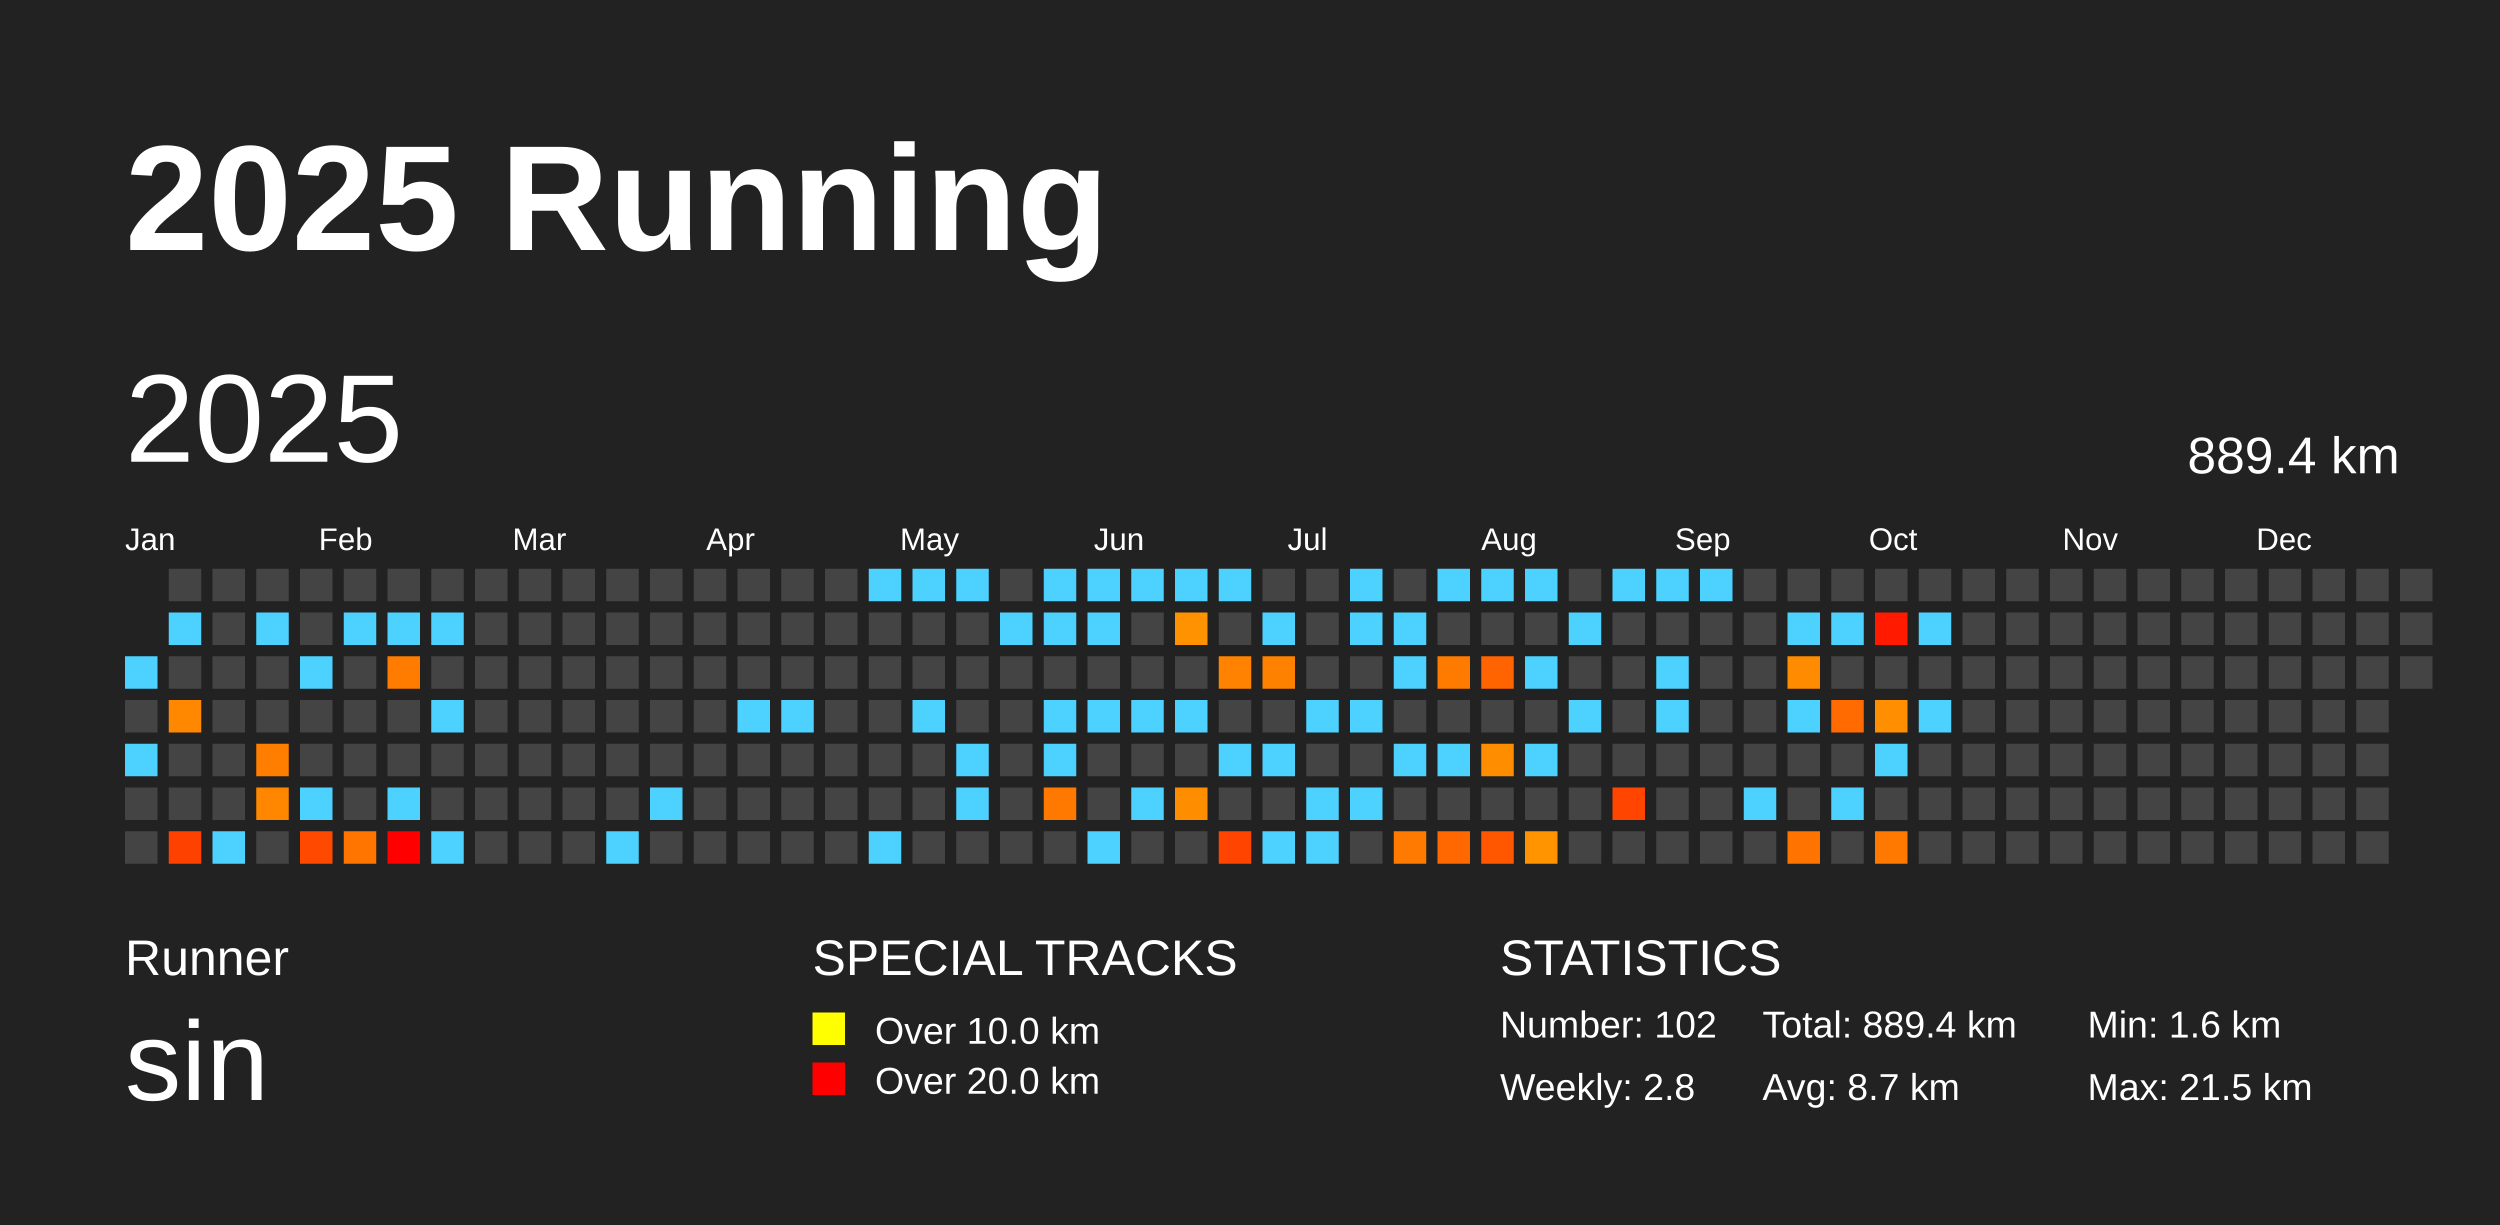
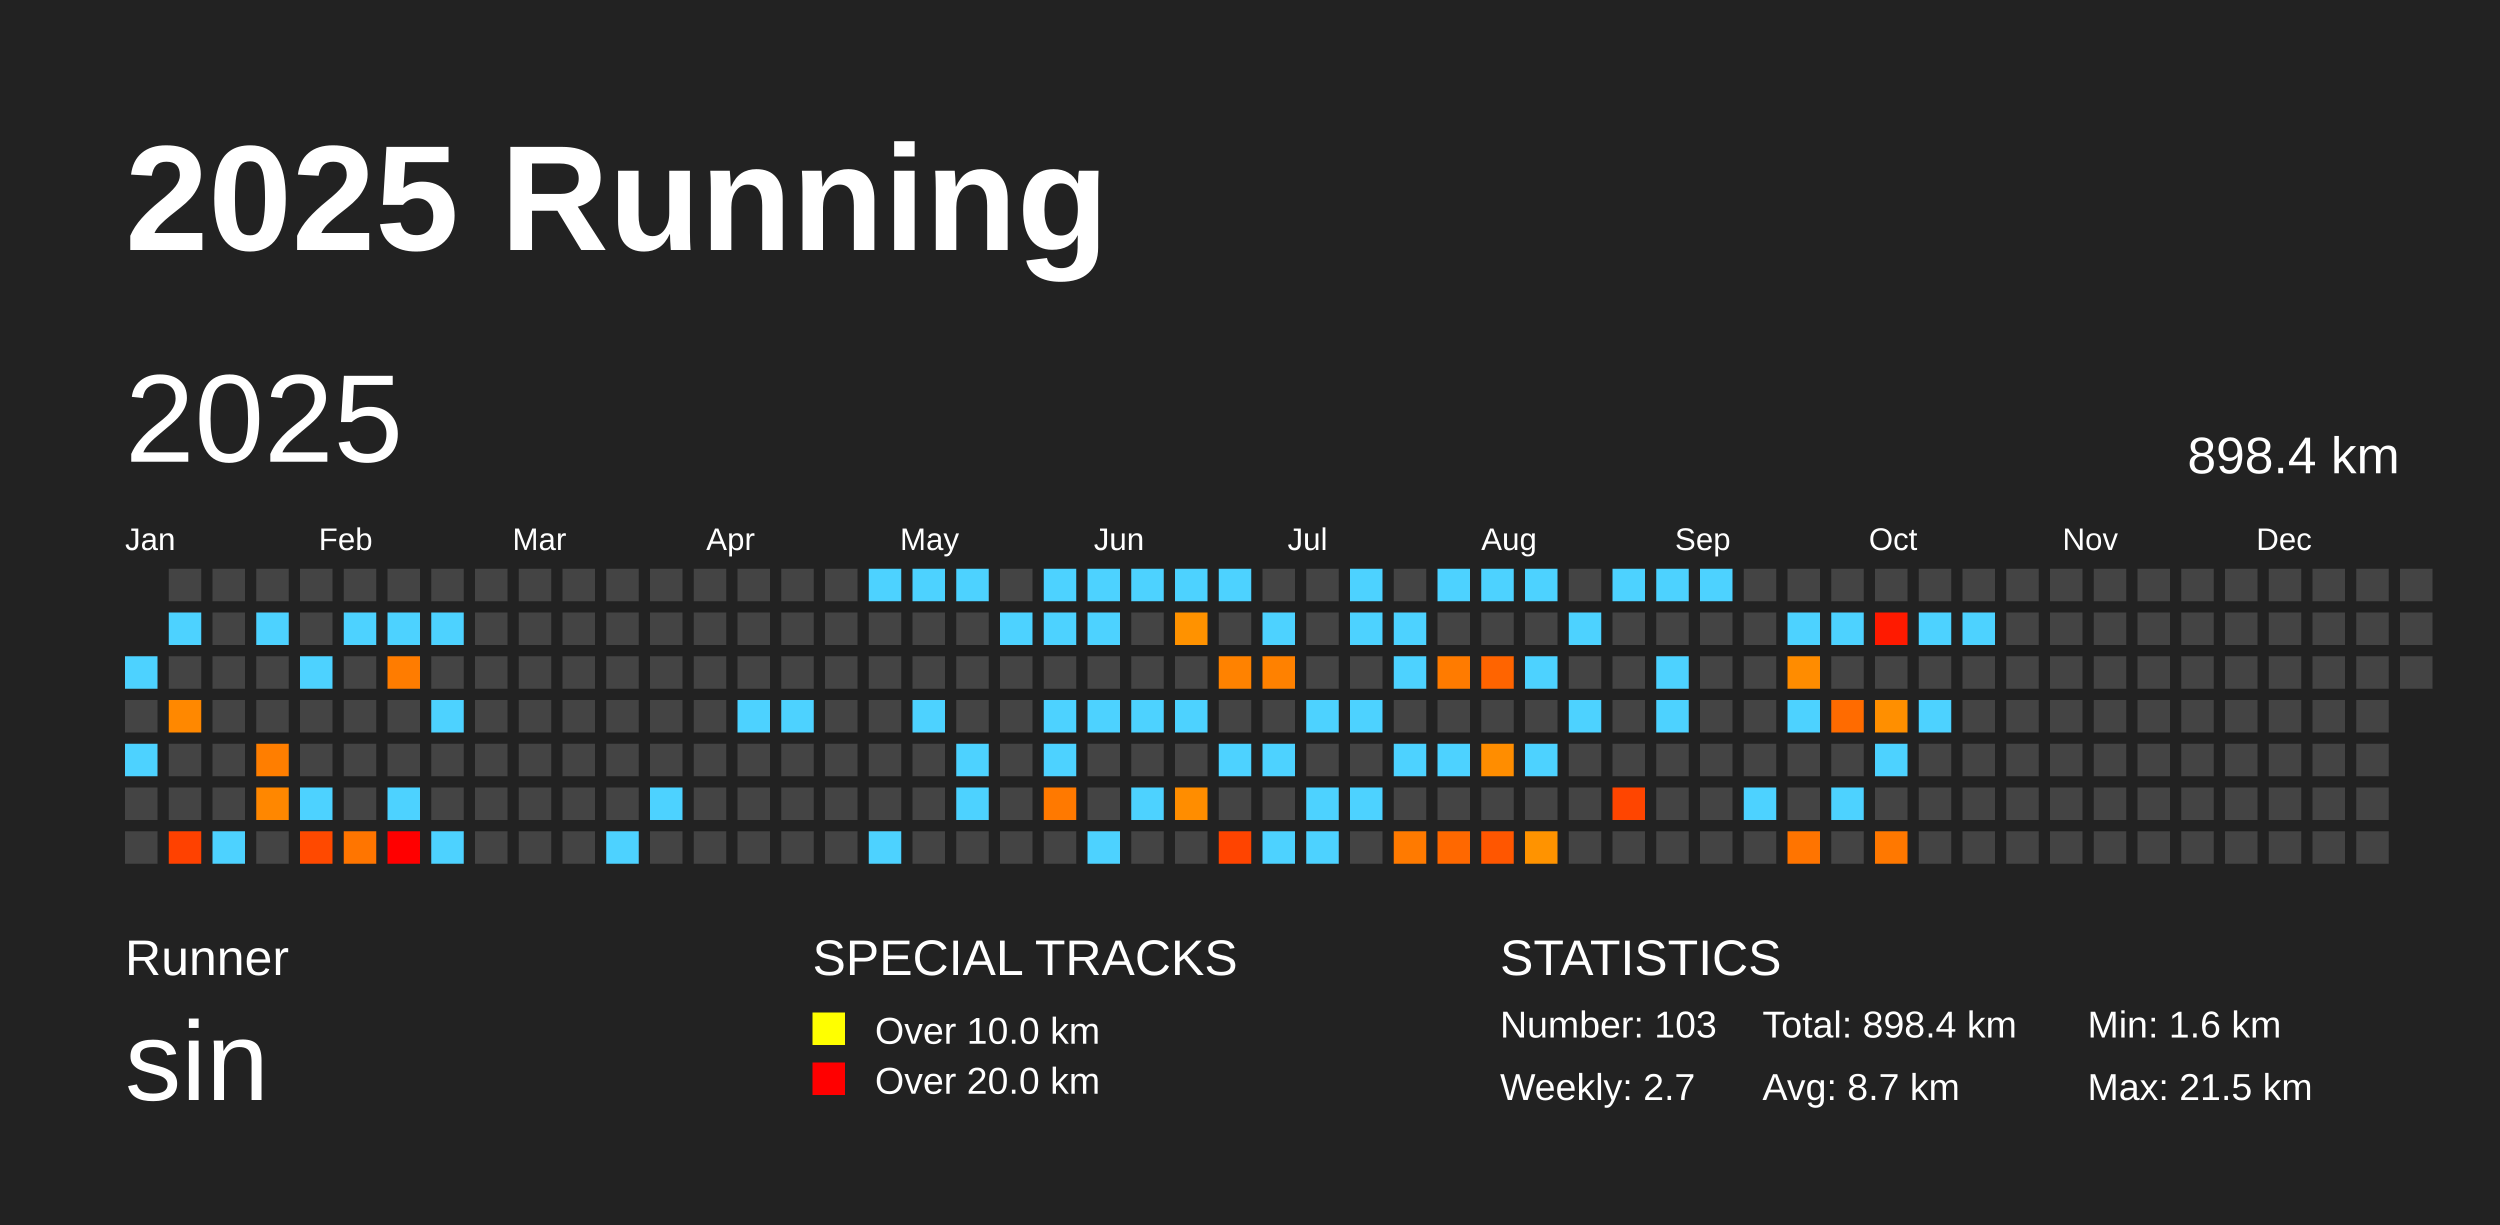
<svg xmlns="http://www.w3.org/2000/svg" baseProfile="full" height="98mm" version="1.1" viewBox="0,0,200,98" width="200mm">
  <defs />
  <rect fill="#222222" height="98" width="200" x="0" y="0" />
  <text fill="#FFFFFF" style="font-size:12px; font-family:Arial; font-weight:bold;" x="10" y="20">2025 Running</text>
  <text fill="#FFFFFF" style="font-size:4px; font-family:Arial" x="10" y="78">Runner</text>
  <text fill="#FFFFFF" style="font-size:9px; font-family:Arial" x="10" y="88">sin</text>
  <text fill="#FFFFFF" style="font-size:4px; font-family:Arial" x="65" y="78">SPECIAL TRACKS</text>
  <rect fill="yellow" height="2.6" width="2.6" x="65" y="81" />
  <text fill="#FFFFFF" style="font-size:3px; font-family:Arial" x="70" y="83.5">Over 10.0 km</text>
  <rect fill="red" height="2.6" width="2.6" x="65" y="85" />
  <text fill="#FFFFFF" style="font-size:3px; font-family:Arial" x="70" y="87.5">Over 20.0 km</text>
  <text fill="#FFFFFF" style="font-size:4px; font-family:Arial" x="120" y="78">STATISTICS</text>
-   <text fill="#FFFFFF" style="font-size:3px; font-family:Arial" x="120" y="83">Number: 102</text>
-   <text fill="#FFFFFF" style="font-size:3px; font-family:Arial" x="120" y="88">Weekly: 2.8</text>
-   <text fill="#FFFFFF" style="font-size:3px; font-family:Arial" x="141" y="83">Total: 889.4 km</text>
+   <text fill="#FFFFFF" style="font-size:3px; font-family:Arial" x="120" y="83">Number: 103</text>
+   <text fill="#FFFFFF" style="font-size:3px; font-family:Arial" x="120" y="88">Weekly: 2.7</text>
+   <text fill="#FFFFFF" style="font-size:3px; font-family:Arial" x="141" y="83">Total: 898.4 km</text>
  <text fill="#FFFFFF" style="font-size:3px; font-family:Arial" x="141" y="88">Avg: 8.7 km</text>
  <text fill="#FFFFFF" style="font-size:3px; font-family:Arial" x="167" y="83">Min: 1.6 km</text>
  <text fill="#FFFFFF" style="font-size:3px; font-family:Arial" x="167" y="88">Max: 21.5 km</text>
  <text dominant-baseline="hanging" fill="#FFFFFF" style="font-size:10.0px; font-family:Arial;" x="10" y="30">2025</text>
-   <text dominant-baseline="hanging" fill="#FFFFFF" style="font-size:4.125px; font-family:Arial;" x="175" y="35">889.4 km</text>
+   <text dominant-baseline="hanging" fill="#FFFFFF" style="font-size:4.125px; font-family:Arial;" x="175" y="35">898.4 km</text>
  <text fill="#FFFFFF" style="font-size:2.5px; font-family:Arial" x="10.0" y="44">Jan</text>
  <text fill="#FFFFFF" style="font-size:2.5px; font-family:Arial" x="25.5" y="44">Feb</text>
  <text fill="#FFFFFF" style="font-size:2.5px; font-family:Arial" x="41.0" y="44">Mar</text>
  <text fill="#FFFFFF" style="font-size:2.5px; font-family:Arial" x="56.5" y="44">Apr</text>
  <text fill="#FFFFFF" style="font-size:2.5px; font-family:Arial" x="72.0" y="44">May</text>
  <text fill="#FFFFFF" style="font-size:2.5px; font-family:Arial" x="87.5" y="44">Jun</text>
  <text fill="#FFFFFF" style="font-size:2.5px; font-family:Arial" x="103.0" y="44">Jul</text>
  <text fill="#FFFFFF" style="font-size:2.5px; font-family:Arial" x="118.5" y="44">Aug</text>
  <text fill="#FFFFFF" style="font-size:2.5px; font-family:Arial" x="134.0" y="44">Sep</text>
  <text fill="#FFFFFF" style="font-size:2.5px; font-family:Arial" x="149.5" y="44">Oct</text>
  <text fill="#FFFFFF" style="font-size:2.5px; font-family:Arial" x="165.0" y="44">Nov</text>
  <text fill="#FFFFFF" style="font-size:2.5px; font-family:Arial" x="180.5" y="44">Dec</text>
  <rect fill="#4dd2ff" height="2.6" width="2.6" x="10.0" y="52.5" />
  <rect fill="#444444" height="2.6" width="2.6" x="10.0" y="56.0" />
  <rect fill="#4dd2ff" height="2.6" width="2.6" x="10.0" y="59.5" />
  <rect fill="#444444" height="2.6" width="2.6" x="10.0" y="63.0" />
  <rect fill="#444444" height="2.6" width="2.6" x="10.0" y="66.5" />
  <rect fill="#444444" height="2.6" width="2.6" x="13.5" y="45.5" />
  <rect fill="#4dd2ff" height="2.6" width="2.6" x="13.5" y="49.0" />
  <rect fill="#444444" height="2.6" width="2.6" x="13.5" y="52.5" />
  <rect fill="#ff8800" height="2.6" width="2.6" x="13.5" y="56.0" />
  <rect fill="#444444" height="2.6" width="2.6" x="13.5" y="59.5" />
  <rect fill="#444444" height="2.6" width="2.6" x="13.5" y="63.0" />
  <rect fill="#ff4100" height="2.6" width="2.6" x="13.5" y="66.5" />
  <rect fill="#444444" height="2.6" width="2.6" x="17.0" y="45.5" />
  <rect fill="#444444" height="2.6" width="2.6" x="17.0" y="49.0" />
  <rect fill="#444444" height="2.6" width="2.6" x="17.0" y="52.5" />
  <rect fill="#444444" height="2.6" width="2.6" x="17.0" y="56.0" />
  <rect fill="#444444" height="2.6" width="2.6" x="17.0" y="59.5" />
  <rect fill="#444444" height="2.6" width="2.6" x="17.0" y="63.0" />
  <rect fill="#4dd2ff" height="2.6" width="2.6" x="17.0" y="66.5" />
  <rect fill="#444444" height="2.6" width="2.6" x="20.5" y="45.5" />
  <rect fill="#4dd2ff" height="2.6" width="2.6" x="20.5" y="49.0" />
  <rect fill="#444444" height="2.6" width="2.6" x="20.5" y="52.5" />
  <rect fill="#444444" height="2.6" width="2.6" x="20.5" y="56.0" />
  <rect fill="#ff7e00" height="2.6" width="2.6" x="20.5" y="59.5" />
  <rect fill="#ff8700" height="2.6" width="2.6" x="20.5" y="63.0" />
  <rect fill="#444444" height="2.6" width="2.6" x="20.5" y="66.5" />
  <rect fill="#444444" height="2.6" width="2.6" x="24.0" y="45.5" />
  <rect fill="#444444" height="2.6" width="2.6" x="24.0" y="49.0" />
  <rect fill="#4dd2ff" height="2.6" width="2.6" x="24.0" y="52.5" />
  <rect fill="#444444" height="2.6" width="2.6" x="24.0" y="56.0" />
  <rect fill="#444444" height="2.6" width="2.6" x="24.0" y="59.5" />
  <rect fill="#4dd2ff" height="2.6" width="2.6" x="24.0" y="63.0" />
  <rect fill="#ff4900" height="2.6" width="2.6" x="24.0" y="66.5" />
  <rect fill="#444444" height="2.6" width="2.6" x="27.5" y="45.5" />
  <rect fill="#4dd2ff" height="2.6" width="2.6" x="27.5" y="49.0" />
  <rect fill="#444444" height="2.6" width="2.6" x="27.5" y="52.5" />
  <rect fill="#444444" height="2.6" width="2.6" x="27.5" y="56.0" />
  <rect fill="#444444" height="2.6" width="2.6" x="27.5" y="59.5" />
  <rect fill="#444444" height="2.6" width="2.6" x="27.5" y="63.0" />
  <rect fill="#ff7500" height="2.6" width="2.6" x="27.5" y="66.5" />
  <rect fill="#444444" height="2.6" width="2.6" x="31.0" y="45.5" />
  <rect fill="#4dd2ff" height="2.6" width="2.6" x="31.0" y="49.0" />
  <rect fill="#ff7c00" height="2.6" width="2.6" x="31.0" y="52.5" />
  <rect fill="#444444" height="2.6" width="2.6" x="31.0" y="56.0" />
  <rect fill="#444444" height="2.6" width="2.6" x="31.0" y="59.5" />
  <rect fill="#4dd2ff" height="2.6" width="2.6" x="31.0" y="63.0" />
  <rect fill="red" height="2.6" width="2.6" x="31.0" y="66.5" />
  <rect fill="#444444" height="2.6" width="2.6" x="34.5" y="45.5" />
  <rect fill="#4dd2ff" height="2.6" width="2.6" x="34.5" y="49.0" />
  <rect fill="#444444" height="2.6" width="2.6" x="34.5" y="52.5" />
  <rect fill="#4dd2ff" height="2.6" width="2.6" x="34.5" y="56.0" />
  <rect fill="#444444" height="2.6" width="2.6" x="34.5" y="59.5" />
  <rect fill="#444444" height="2.6" width="2.6" x="34.5" y="63.0" />
  <rect fill="#4dd2ff" height="2.6" width="2.6" x="34.5" y="66.5" />
  <rect fill="#444444" height="2.6" width="2.6" x="38.0" y="45.5" />
  <rect fill="#444444" height="2.6" width="2.6" x="38.0" y="49.0" />
  <rect fill="#444444" height="2.6" width="2.6" x="38.0" y="52.5" />
  <rect fill="#444444" height="2.6" width="2.6" x="38.0" y="56.0" />
  <rect fill="#444444" height="2.6" width="2.6" x="38.0" y="59.5" />
  <rect fill="#444444" height="2.6" width="2.6" x="38.0" y="63.0" />
  <rect fill="#444444" height="2.6" width="2.6" x="38.0" y="66.5" />
  <rect fill="#444444" height="2.6" width="2.6" x="41.5" y="45.5" />
  <rect fill="#444444" height="2.6" width="2.6" x="41.5" y="49.0" />
  <rect fill="#444444" height="2.6" width="2.6" x="41.5" y="52.5" />
  <rect fill="#444444" height="2.6" width="2.6" x="41.5" y="56.0" />
  <rect fill="#444444" height="2.6" width="2.6" x="41.5" y="59.5" />
  <rect fill="#444444" height="2.6" width="2.6" x="41.5" y="63.0" />
  <rect fill="#444444" height="2.6" width="2.6" x="41.5" y="66.5" />
  <rect fill="#444444" height="2.6" width="2.6" x="45.0" y="45.5" />
  <rect fill="#444444" height="2.6" width="2.6" x="45.0" y="49.0" />
  <rect fill="#444444" height="2.6" width="2.6" x="45.0" y="52.5" />
  <rect fill="#444444" height="2.6" width="2.6" x="45.0" y="56.0" />
  <rect fill="#444444" height="2.6" width="2.6" x="45.0" y="59.5" />
  <rect fill="#444444" height="2.6" width="2.6" x="45.0" y="63.0" />
  <rect fill="#444444" height="2.6" width="2.6" x="45.0" y="66.5" />
  <rect fill="#444444" height="2.6" width="2.6" x="48.5" y="45.5" />
  <rect fill="#444444" height="2.6" width="2.6" x="48.5" y="49.0" />
  <rect fill="#444444" height="2.6" width="2.6" x="48.5" y="52.5" />
  <rect fill="#444444" height="2.6" width="2.6" x="48.5" y="56.0" />
  <rect fill="#444444" height="2.6" width="2.6" x="48.5" y="59.5" />
  <rect fill="#444444" height="2.6" width="2.6" x="48.5" y="63.0" />
  <rect fill="#4dd2ff" height="2.6" width="2.6" x="48.5" y="66.5" />
  <rect fill="#444444" height="2.6" width="2.6" x="52.0" y="45.5" />
  <rect fill="#444444" height="2.6" width="2.6" x="52.0" y="49.0" />
  <rect fill="#444444" height="2.6" width="2.6" x="52.0" y="52.5" />
  <rect fill="#444444" height="2.6" width="2.6" x="52.0" y="56.0" />
  <rect fill="#444444" height="2.6" width="2.6" x="52.0" y="59.5" />
  <rect fill="#4dd2ff" height="2.6" width="2.6" x="52.0" y="63.0" />
  <rect fill="#444444" height="2.6" width="2.6" x="52.0" y="66.5" />
  <rect fill="#444444" height="2.6" width="2.6" x="55.5" y="45.5" />
  <rect fill="#444444" height="2.6" width="2.6" x="55.5" y="49.0" />
  <rect fill="#444444" height="2.6" width="2.6" x="55.5" y="52.5" />
  <rect fill="#444444" height="2.6" width="2.6" x="55.5" y="56.0" />
  <rect fill="#444444" height="2.6" width="2.6" x="55.5" y="59.5" />
  <rect fill="#444444" height="2.6" width="2.6" x="55.5" y="63.0" />
  <rect fill="#444444" height="2.6" width="2.6" x="55.5" y="66.5" />
  <rect fill="#444444" height="2.6" width="2.6" x="59.0" y="45.5" />
  <rect fill="#444444" height="2.6" width="2.6" x="59.0" y="49.0" />
  <rect fill="#444444" height="2.6" width="2.6" x="59.0" y="52.5" />
  <rect fill="#4dd2ff" height="2.6" width="2.6" x="59.0" y="56.0" />
  <rect fill="#444444" height="2.6" width="2.6" x="59.0" y="59.5" />
  <rect fill="#444444" height="2.6" width="2.6" x="59.0" y="63.0" />
  <rect fill="#444444" height="2.6" width="2.6" x="59.0" y="66.5" />
  <rect fill="#444444" height="2.6" width="2.6" x="62.5" y="45.5" />
  <rect fill="#444444" height="2.6" width="2.6" x="62.5" y="49.0" />
  <rect fill="#444444" height="2.6" width="2.6" x="62.5" y="52.5" />
  <rect fill="#4dd2ff" height="2.6" width="2.6" x="62.5" y="56.0" />
  <rect fill="#444444" height="2.6" width="2.6" x="62.5" y="59.5" />
  <rect fill="#444444" height="2.6" width="2.6" x="62.5" y="63.0" />
  <rect fill="#444444" height="2.6" width="2.6" x="62.5" y="66.5" />
  <rect fill="#444444" height="2.6" width="2.6" x="66.0" y="45.5" />
  <rect fill="#444444" height="2.6" width="2.6" x="66.0" y="49.0" />
  <rect fill="#444444" height="2.6" width="2.6" x="66.0" y="52.5" />
  <rect fill="#444444" height="2.6" width="2.6" x="66.0" y="56.0" />
  <rect fill="#444444" height="2.6" width="2.6" x="66.0" y="59.5" />
  <rect fill="#444444" height="2.6" width="2.6" x="66.0" y="63.0" />
  <rect fill="#444444" height="2.6" width="2.6" x="66.0" y="66.5" />
  <rect fill="#4dd2ff" height="2.6" width="2.6" x="69.5" y="45.5" />
  <rect fill="#444444" height="2.6" width="2.6" x="69.5" y="49.0" />
  <rect fill="#444444" height="2.6" width="2.6" x="69.5" y="52.5" />
  <rect fill="#444444" height="2.6" width="2.6" x="69.5" y="56.0" />
  <rect fill="#444444" height="2.6" width="2.6" x="69.5" y="59.5" />
  <rect fill="#444444" height="2.6" width="2.6" x="69.5" y="63.0" />
  <rect fill="#4dd2ff" height="2.6" width="2.6" x="69.5" y="66.5" />
  <rect fill="#4dd2ff" height="2.6" width="2.6" x="73.0" y="45.5" />
  <rect fill="#444444" height="2.6" width="2.6" x="73.0" y="49.0" />
  <rect fill="#444444" height="2.6" width="2.6" x="73.0" y="52.5" />
  <rect fill="#4dd2ff" height="2.6" width="2.6" x="73.0" y="56.0" />
  <rect fill="#444444" height="2.6" width="2.6" x="73.0" y="59.5" />
  <rect fill="#444444" height="2.6" width="2.6" x="73.0" y="63.0" />
  <rect fill="#444444" height="2.6" width="2.6" x="73.0" y="66.5" />
  <rect fill="#4dd2ff" height="2.6" width="2.6" x="76.5" y="45.5" />
  <rect fill="#444444" height="2.6" width="2.6" x="76.5" y="49.0" />
  <rect fill="#444444" height="2.6" width="2.6" x="76.5" y="52.5" />
  <rect fill="#444444" height="2.6" width="2.6" x="76.5" y="56.0" />
  <rect fill="#4dd2ff" height="2.6" width="2.6" x="76.5" y="59.5" />
  <rect fill="#4dd2ff" height="2.6" width="2.6" x="76.5" y="63.0" />
  <rect fill="#444444" height="2.6" width="2.6" x="76.5" y="66.5" />
  <rect fill="#444444" height="2.6" width="2.6" x="80.0" y="45.5" />
  <rect fill="#4dd2ff" height="2.6" width="2.6" x="80.0" y="49.0" />
  <rect fill="#444444" height="2.6" width="2.6" x="80.0" y="52.5" />
  <rect fill="#444444" height="2.6" width="2.6" x="80.0" y="56.0" />
  <rect fill="#444444" height="2.6" width="2.6" x="80.0" y="59.5" />
  <rect fill="#444444" height="2.6" width="2.6" x="80.0" y="63.0" />
  <rect fill="#444444" height="2.6" width="2.6" x="80.0" y="66.5" />
  <rect fill="#4dd2ff" height="2.6" width="2.6" x="83.5" y="45.5" />
  <rect fill="#4dd2ff" height="2.6" width="2.6" x="83.5" y="49.0" />
  <rect fill="#444444" height="2.6" width="2.6" x="83.5" y="52.5" />
  <rect fill="#4dd2ff" height="2.6" width="2.6" x="83.5" y="56.0" />
  <rect fill="#4dd2ff" height="2.6" width="2.6" x="83.5" y="59.5" />
  <rect fill="#ff7900" height="2.6" width="2.6" x="83.5" y="63.0" />
  <rect fill="#444444" height="2.6" width="2.6" x="83.5" y="66.5" />
  <rect fill="#4dd2ff" height="2.6" width="2.6" x="87.0" y="45.5" />
  <rect fill="#4dd2ff" height="2.6" width="2.6" x="87.0" y="49.0" />
  <rect fill="#444444" height="2.6" width="2.6" x="87.0" y="52.5" />
  <rect fill="#4dd2ff" height="2.6" width="2.6" x="87.0" y="56.0" />
  <rect fill="#444444" height="2.6" width="2.6" x="87.0" y="59.5" />
  <rect fill="#444444" height="2.6" width="2.6" x="87.0" y="63.0" />
  <rect fill="#4dd2ff" height="2.6" width="2.6" x="87.0" y="66.5" />
  <rect fill="#4dd2ff" height="2.6" width="2.6" x="90.5" y="45.5" />
  <rect fill="#444444" height="2.6" width="2.6" x="90.5" y="49.0" />
  <rect fill="#444444" height="2.6" width="2.6" x="90.5" y="52.5" />
  <rect fill="#4dd2ff" height="2.6" width="2.6" x="90.5" y="56.0" />
  <rect fill="#444444" height="2.6" width="2.6" x="90.5" y="59.5" />
  <rect fill="#4dd2ff" height="2.6" width="2.6" x="90.5" y="63.0" />
  <rect fill="#444444" height="2.6" width="2.6" x="90.5" y="66.5" />
  <rect fill="#4dd2ff" height="2.6" width="2.6" x="94.0" y="45.5" />
  <rect fill="#ff9200" height="2.6" width="2.6" x="94.0" y="49.0" />
  <rect fill="#444444" height="2.6" width="2.6" x="94.0" y="52.5" />
  <rect fill="#4dd2ff" height="2.6" width="2.6" x="94.0" y="56.0" />
  <rect fill="#444444" height="2.6" width="2.6" x="94.0" y="59.5" />
  <rect fill="#ff8d00" height="2.6" width="2.6" x="94.0" y="63.0" />
  <rect fill="#444444" height="2.6" width="2.6" x="94.0" y="66.5" />
  <rect fill="#4dd2ff" height="2.6" width="2.6" x="97.5" y="45.5" />
  <rect fill="#444444" height="2.6" width="2.6" x="97.5" y="49.0" />
  <rect fill="#ff8200" height="2.6" width="2.6" x="97.5" y="52.5" />
  <rect fill="#444444" height="2.6" width="2.6" x="97.5" y="56.0" />
  <rect fill="#4dd2ff" height="2.6" width="2.6" x="97.5" y="59.5" />
  <rect fill="#444444" height="2.6" width="2.6" x="97.5" y="63.0" />
  <rect fill="#ff4400" height="2.6" width="2.6" x="97.5" y="66.5" />
  <rect fill="#444444" height="2.6" width="2.6" x="101.0" y="45.5" />
  <rect fill="#4dd2ff" height="2.6" width="2.6" x="101.0" y="49.0" />
  <rect fill="#ff8100" height="2.6" width="2.6" x="101.0" y="52.5" />
  <rect fill="#444444" height="2.6" width="2.6" x="101.0" y="56.0" />
  <rect fill="#4dd2ff" height="2.6" width="2.6" x="101.0" y="59.5" />
  <rect fill="#444444" height="2.6" width="2.6" x="101.0" y="63.0" />
  <rect fill="#4dd2ff" height="2.6" width="2.6" x="101.0" y="66.5" />
  <rect fill="#444444" height="2.6" width="2.6" x="104.5" y="45.5" />
  <rect fill="#444444" height="2.6" width="2.6" x="104.5" y="49.0" />
  <rect fill="#444444" height="2.6" width="2.6" x="104.5" y="52.5" />
  <rect fill="#4dd2ff" height="2.6" width="2.6" x="104.5" y="56.0" />
  <rect fill="#444444" height="2.6" width="2.6" x="104.5" y="59.5" />
  <rect fill="#4dd2ff" height="2.6" width="2.6" x="104.5" y="63.0" />
  <rect fill="#4dd2ff" height="2.6" width="2.6" x="104.5" y="66.5" />
  <rect fill="#4dd2ff" height="2.6" width="2.6" x="108.0" y="45.5" />
  <rect fill="#4dd2ff" height="2.6" width="2.6" x="108.0" y="49.0" />
  <rect fill="#444444" height="2.6" width="2.6" x="108.0" y="52.5" />
  <rect fill="#4dd2ff" height="2.6" width="2.6" x="108.0" y="56.0" />
  <rect fill="#444444" height="2.6" width="2.6" x="108.0" y="59.5" />
  <rect fill="#4dd2ff" height="2.6" width="2.6" x="108.0" y="63.0" />
  <rect fill="#444444" height="2.6" width="2.6" x="108.0" y="66.5" />
  <rect fill="#444444" height="2.6" width="2.6" x="111.5" y="45.5" />
  <rect fill="#4dd2ff" height="2.6" width="2.6" x="111.5" y="49.0" />
  <rect fill="#4dd2ff" height="2.6" width="2.6" x="111.5" y="52.5" />
  <rect fill="#444444" height="2.6" width="2.6" x="111.5" y="56.0" />
  <rect fill="#4dd2ff" height="2.6" width="2.6" x="111.5" y="59.5" />
  <rect fill="#444444" height="2.6" width="2.6" x="111.5" y="63.0" />
  <rect fill="#ff7a00" height="2.6" width="2.6" x="111.5" y="66.5" />
  <rect fill="#4dd2ff" height="2.6" width="2.6" x="115.0" y="45.5" />
  <rect fill="#444444" height="2.6" width="2.6" x="115.0" y="49.0" />
  <rect fill="#ff7b00" height="2.6" width="2.6" x="115.0" y="52.5" />
  <rect fill="#444444" height="2.6" width="2.6" x="115.0" y="56.0" />
  <rect fill="#4dd2ff" height="2.6" width="2.6" x="115.0" y="59.5" />
  <rect fill="#444444" height="2.6" width="2.6" x="115.0" y="63.0" />
  <rect fill="#ff6800" height="2.6" width="2.6" x="115.0" y="66.5" />
  <rect fill="#4dd2ff" height="2.6" width="2.6" x="118.5" y="45.5" />
  <rect fill="#444444" height="2.6" width="2.6" x="118.5" y="49.0" />
  <rect fill="#ff6400" height="2.6" width="2.6" x="118.5" y="52.5" />
  <rect fill="#444444" height="2.6" width="2.6" x="118.5" y="56.0" />
  <rect fill="#ff8d00" height="2.6" width="2.6" x="118.5" y="59.5" />
  <rect fill="#444444" height="2.6" width="2.6" x="118.5" y="63.0" />
  <rect fill="#ff5600" height="2.6" width="2.6" x="118.5" y="66.5" />
  <rect fill="#4dd2ff" height="2.6" width="2.6" x="122.0" y="45.5" />
  <rect fill="#444444" height="2.6" width="2.6" x="122.0" y="49.0" />
  <rect fill="#4dd2ff" height="2.6" width="2.6" x="122.0" y="52.5" />
  <rect fill="#444444" height="2.6" width="2.6" x="122.0" y="56.0" />
  <rect fill="#4dd2ff" height="2.6" width="2.6" x="122.0" y="59.5" />
  <rect fill="#444444" height="2.6" width="2.6" x="122.0" y="63.0" />
  <rect fill="#ff9300" height="2.6" width="2.6" x="122.0" y="66.5" />
  <rect fill="#444444" height="2.6" width="2.6" x="125.5" y="45.5" />
  <rect fill="#4dd2ff" height="2.6" width="2.6" x="125.5" y="49.0" />
  <rect fill="#444444" height="2.6" width="2.6" x="125.5" y="52.5" />
  <rect fill="#4dd2ff" height="2.6" width="2.6" x="125.5" y="56.0" />
  <rect fill="#444444" height="2.6" width="2.6" x="125.5" y="59.5" />
  <rect fill="#444444" height="2.6" width="2.6" x="125.5" y="63.0" />
  <rect fill="#444444" height="2.6" width="2.6" x="125.5" y="66.5" />
  <rect fill="#4dd2ff" height="2.6" width="2.6" x="129.0" y="45.5" />
  <rect fill="#444444" height="2.6" width="2.6" x="129.0" y="49.0" />
  <rect fill="#444444" height="2.6" width="2.6" x="129.0" y="52.5" />
  <rect fill="#444444" height="2.6" width="2.6" x="129.0" y="56.0" />
  <rect fill="#444444" height="2.6" width="2.6" x="129.0" y="59.5" />
  <rect fill="#ff4500" height="2.6" width="2.6" x="129.0" y="63.0" />
  <rect fill="#444444" height="2.6" width="2.6" x="129.0" y="66.5" />
  <rect fill="#4dd2ff" height="2.6" width="2.6" x="132.5" y="45.5" />
  <rect fill="#444444" height="2.6" width="2.6" x="132.5" y="49.0" />
  <rect fill="#4dd2ff" height="2.6" width="2.6" x="132.5" y="52.5" />
  <rect fill="#4dd2ff" height="2.6" width="2.6" x="132.5" y="56.0" />
  <rect fill="#444444" height="2.6" width="2.6" x="132.5" y="59.5" />
  <rect fill="#444444" height="2.6" width="2.6" x="132.5" y="63.0" />
  <rect fill="#444444" height="2.6" width="2.6" x="132.5" y="66.5" />
  <rect fill="#4dd2ff" height="2.6" width="2.6" x="136.0" y="45.5" />
  <rect fill="#444444" height="2.6" width="2.6" x="136.0" y="49.0" />
  <rect fill="#444444" height="2.6" width="2.6" x="136.0" y="52.5" />
  <rect fill="#444444" height="2.6" width="2.6" x="136.0" y="56.0" />
  <rect fill="#444444" height="2.6" width="2.6" x="136.0" y="59.5" />
  <rect fill="#444444" height="2.6" width="2.6" x="136.0" y="63.0" />
  <rect fill="#444444" height="2.6" width="2.6" x="136.0" y="66.5" />
  <rect fill="#444444" height="2.6" width="2.6" x="139.5" y="45.5" />
  <rect fill="#444444" height="2.6" width="2.6" x="139.5" y="49.0" />
  <rect fill="#444444" height="2.6" width="2.6" x="139.5" y="52.5" />
  <rect fill="#444444" height="2.6" width="2.6" x="139.5" y="56.0" />
  <rect fill="#444444" height="2.6" width="2.6" x="139.5" y="59.5" />
  <rect fill="#4dd2ff" height="2.6" width="2.6" x="139.5" y="63.0" />
  <rect fill="#444444" height="2.6" width="2.6" x="139.5" y="66.5" />
  <rect fill="#444444" height="2.6" width="2.6" x="143.0" y="45.5" />
  <rect fill="#4dd2ff" height="2.6" width="2.6" x="143.0" y="49.0" />
  <rect fill="#ff8c00" height="2.6" width="2.6" x="143.0" y="52.5" />
  <rect fill="#4dd2ff" height="2.6" width="2.6" x="143.0" y="56.0" />
  <rect fill="#444444" height="2.6" width="2.6" x="143.0" y="59.5" />
  <rect fill="#444444" height="2.6" width="2.6" x="143.0" y="63.0" />
  <rect fill="#ff7400" height="2.6" width="2.6" x="143.0" y="66.5" />
  <rect fill="#444444" height="2.6" width="2.6" x="146.5" y="45.5" />
  <rect fill="#4dd2ff" height="2.6" width="2.6" x="146.5" y="49.0" />
  <rect fill="#444444" height="2.6" width="2.6" x="146.5" y="52.5" />
  <rect fill="#ff6b00" height="2.6" width="2.6" x="146.5" y="56.0" />
  <rect fill="#444444" height="2.6" width="2.6" x="146.5" y="59.5" />
  <rect fill="#4dd2ff" height="2.6" width="2.6" x="146.5" y="63.0" />
  <rect fill="#444444" height="2.6" width="2.6" x="146.5" y="66.5" />
  <rect fill="#444444" height="2.6" width="2.6" x="150.0" y="45.5" />
  <rect fill="#ff1a00" height="2.6" width="2.6" x="150.0" y="49.0" />
  <rect fill="#444444" height="2.6" width="2.6" x="150.0" y="52.5" />
  <rect fill="#ff8f00" height="2.6" width="2.6" x="150.0" y="56.0" />
  <rect fill="#4dd2ff" height="2.6" width="2.6" x="150.0" y="59.5" />
  <rect fill="#444444" height="2.6" width="2.6" x="150.0" y="63.0" />
  <rect fill="#ff7800" height="2.6" width="2.6" x="150.0" y="66.5" />
  <rect fill="#444444" height="2.6" width="2.6" x="153.5" y="45.5" />
  <rect fill="#4dd2ff" height="2.6" width="2.6" x="153.5" y="49.0" />
  <rect fill="#444444" height="2.6" width="2.6" x="153.5" y="52.5" />
  <rect fill="#4dd2ff" height="2.6" width="2.6" x="153.5" y="56.0" />
  <rect fill="#444444" height="2.6" width="2.6" x="153.5" y="59.5" />
  <rect fill="#444444" height="2.6" width="2.6" x="153.5" y="63.0" />
  <rect fill="#444444" height="2.6" width="2.6" x="153.5" y="66.5" />
  <rect fill="#444444" height="2.6" width="2.6" x="157.0" y="45.5" />
-   <rect fill="#444444" height="2.6" width="2.6" x="157.0" y="49.0" />
+   <rect fill="#4dd2ff" height="2.6" width="2.6" x="157.0" y="49.0" />
  <rect fill="#444444" height="2.6" width="2.6" x="157.0" y="52.5" />
  <rect fill="#444444" height="2.6" width="2.6" x="157.0" y="56.0" />
  <rect fill="#444444" height="2.6" width="2.6" x="157.0" y="59.5" />
  <rect fill="#444444" height="2.6" width="2.6" x="157.0" y="63.0" />
  <rect fill="#444444" height="2.6" width="2.6" x="157.0" y="66.5" />
  <rect fill="#444444" height="2.6" width="2.6" x="160.5" y="45.5" />
  <rect fill="#444444" height="2.6" width="2.6" x="160.5" y="49.0" />
  <rect fill="#444444" height="2.6" width="2.6" x="160.5" y="52.5" />
  <rect fill="#444444" height="2.6" width="2.6" x="160.5" y="56.0" />
  <rect fill="#444444" height="2.6" width="2.6" x="160.5" y="59.5" />
  <rect fill="#444444" height="2.6" width="2.6" x="160.5" y="63.0" />
  <rect fill="#444444" height="2.6" width="2.6" x="160.5" y="66.5" />
  <rect fill="#444444" height="2.6" width="2.6" x="164.0" y="45.5" />
  <rect fill="#444444" height="2.6" width="2.6" x="164.0" y="49.0" />
  <rect fill="#444444" height="2.6" width="2.6" x="164.0" y="52.5" />
  <rect fill="#444444" height="2.6" width="2.6" x="164.0" y="56.0" />
  <rect fill="#444444" height="2.6" width="2.6" x="164.0" y="59.5" />
  <rect fill="#444444" height="2.6" width="2.6" x="164.0" y="63.0" />
  <rect fill="#444444" height="2.6" width="2.6" x="164.0" y="66.5" />
  <rect fill="#444444" height="2.6" width="2.6" x="167.5" y="45.5" />
  <rect fill="#444444" height="2.6" width="2.6" x="167.5" y="49.0" />
  <rect fill="#444444" height="2.6" width="2.6" x="167.5" y="52.5" />
  <rect fill="#444444" height="2.6" width="2.6" x="167.5" y="56.0" />
  <rect fill="#444444" height="2.6" width="2.6" x="167.5" y="59.5" />
  <rect fill="#444444" height="2.6" width="2.6" x="167.5" y="63.0" />
  <rect fill="#444444" height="2.6" width="2.6" x="167.5" y="66.5" />
  <rect fill="#444444" height="2.6" width="2.6" x="171.0" y="45.5" />
  <rect fill="#444444" height="2.6" width="2.6" x="171.0" y="49.0" />
  <rect fill="#444444" height="2.6" width="2.6" x="171.0" y="52.5" />
  <rect fill="#444444" height="2.6" width="2.6" x="171.0" y="56.0" />
  <rect fill="#444444" height="2.6" width="2.6" x="171.0" y="59.5" />
  <rect fill="#444444" height="2.6" width="2.6" x="171.0" y="63.0" />
  <rect fill="#444444" height="2.6" width="2.6" x="171.0" y="66.5" />
  <rect fill="#444444" height="2.6" width="2.6" x="174.5" y="45.5" />
  <rect fill="#444444" height="2.6" width="2.6" x="174.5" y="49.0" />
  <rect fill="#444444" height="2.6" width="2.6" x="174.5" y="52.5" />
  <rect fill="#444444" height="2.6" width="2.6" x="174.5" y="56.0" />
  <rect fill="#444444" height="2.6" width="2.6" x="174.5" y="59.5" />
  <rect fill="#444444" height="2.6" width="2.6" x="174.5" y="63.0" />
  <rect fill="#444444" height="2.6" width="2.6" x="174.5" y="66.5" />
  <rect fill="#444444" height="2.6" width="2.6" x="178.0" y="45.5" />
  <rect fill="#444444" height="2.6" width="2.6" x="178.0" y="49.0" />
  <rect fill="#444444" height="2.6" width="2.6" x="178.0" y="52.5" />
  <rect fill="#444444" height="2.6" width="2.6" x="178.0" y="56.0" />
  <rect fill="#444444" height="2.6" width="2.6" x="178.0" y="59.5" />
  <rect fill="#444444" height="2.6" width="2.6" x="178.0" y="63.0" />
  <rect fill="#444444" height="2.6" width="2.6" x="178.0" y="66.5" />
  <rect fill="#444444" height="2.6" width="2.6" x="181.5" y="45.5" />
  <rect fill="#444444" height="2.6" width="2.6" x="181.5" y="49.0" />
  <rect fill="#444444" height="2.6" width="2.6" x="181.5" y="52.5" />
  <rect fill="#444444" height="2.6" width="2.6" x="181.5" y="56.0" />
  <rect fill="#444444" height="2.6" width="2.6" x="181.5" y="59.5" />
  <rect fill="#444444" height="2.6" width="2.6" x="181.5" y="63.0" />
  <rect fill="#444444" height="2.6" width="2.6" x="181.5" y="66.5" />
  <rect fill="#444444" height="2.6" width="2.6" x="185.0" y="45.5" />
  <rect fill="#444444" height="2.6" width="2.6" x="185.0" y="49.0" />
  <rect fill="#444444" height="2.6" width="2.6" x="185.0" y="52.5" />
  <rect fill="#444444" height="2.6" width="2.6" x="185.0" y="56.0" />
  <rect fill="#444444" height="2.6" width="2.6" x="185.0" y="59.5" />
  <rect fill="#444444" height="2.6" width="2.6" x="185.0" y="63.0" />
  <rect fill="#444444" height="2.6" width="2.6" x="185.0" y="66.5" />
  <rect fill="#444444" height="2.6" width="2.6" x="188.5" y="45.5" />
  <rect fill="#444444" height="2.6" width="2.6" x="188.5" y="49.0" />
  <rect fill="#444444" height="2.6" width="2.6" x="188.5" y="52.5" />
  <rect fill="#444444" height="2.6" width="2.6" x="188.5" y="56.0" />
  <rect fill="#444444" height="2.6" width="2.6" x="188.5" y="59.5" />
  <rect fill="#444444" height="2.6" width="2.6" x="188.5" y="63.0" />
  <rect fill="#444444" height="2.6" width="2.6" x="188.5" y="66.5" />
  <rect fill="#444444" height="2.6" width="2.6" x="192.0" y="45.5" />
  <rect fill="#444444" height="2.6" width="2.6" x="192.0" y="49.0" />
  <rect fill="#444444" height="2.6" width="2.6" x="192.0" y="52.5" />
</svg>
